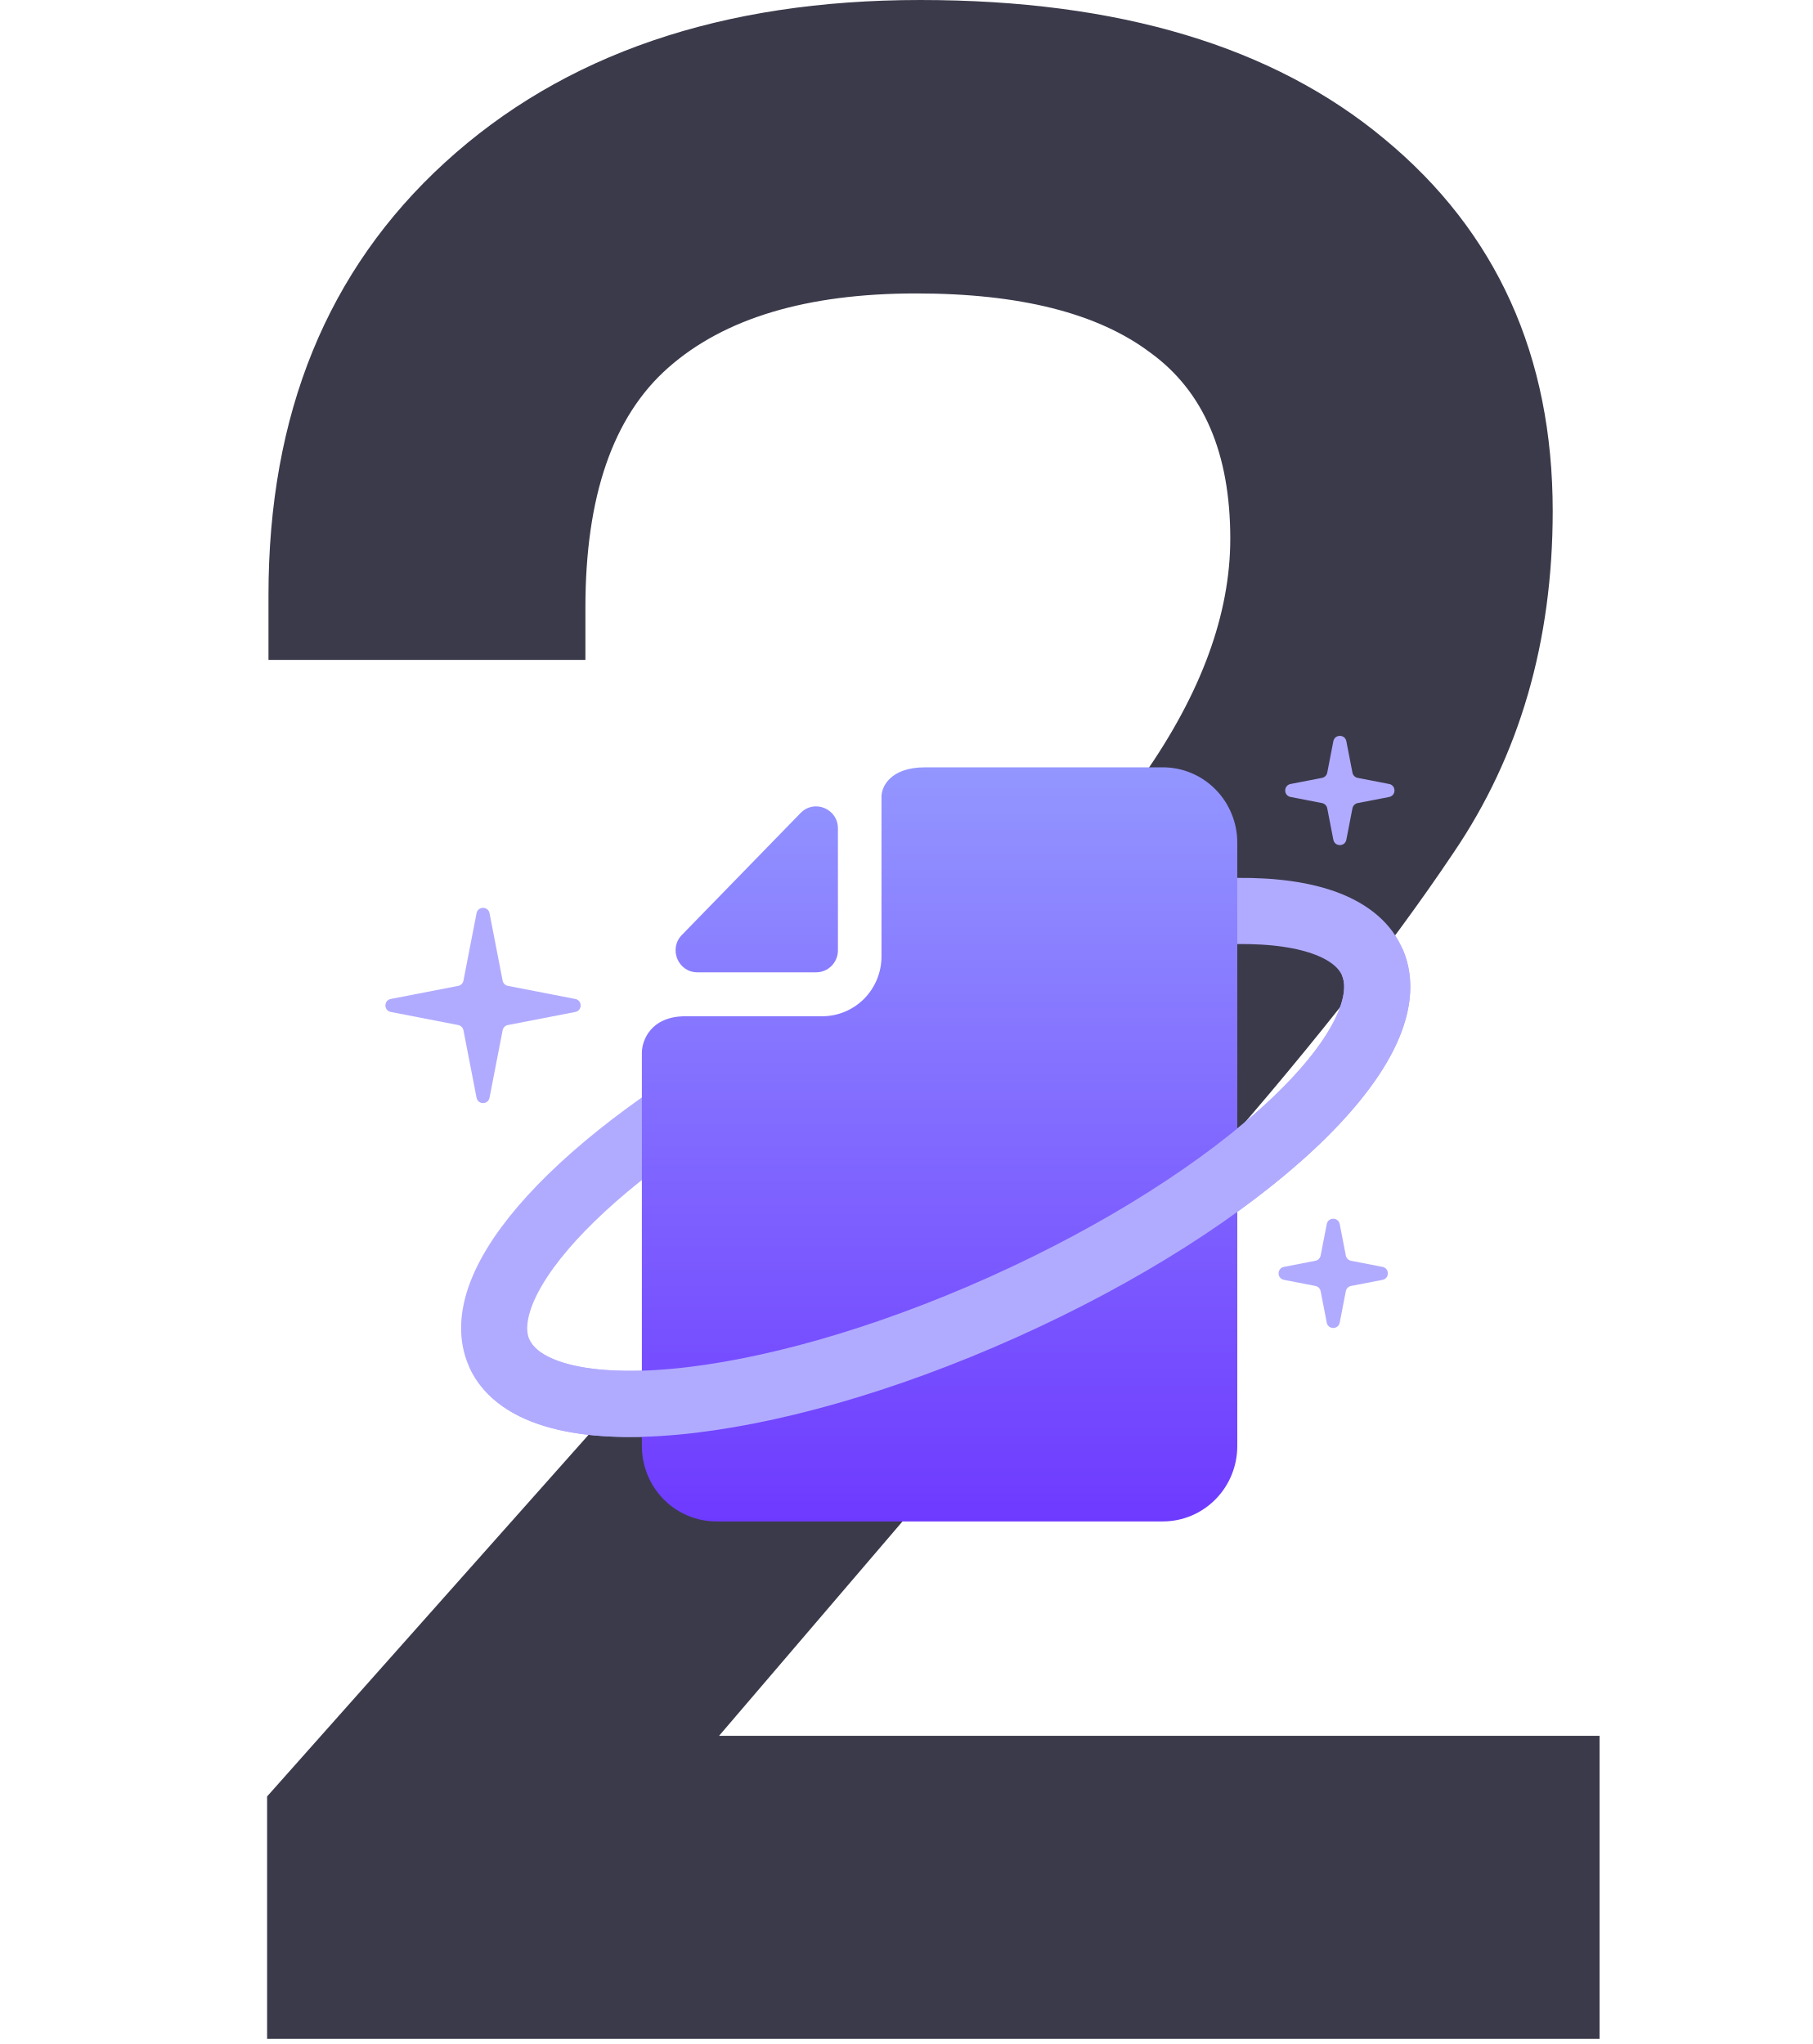
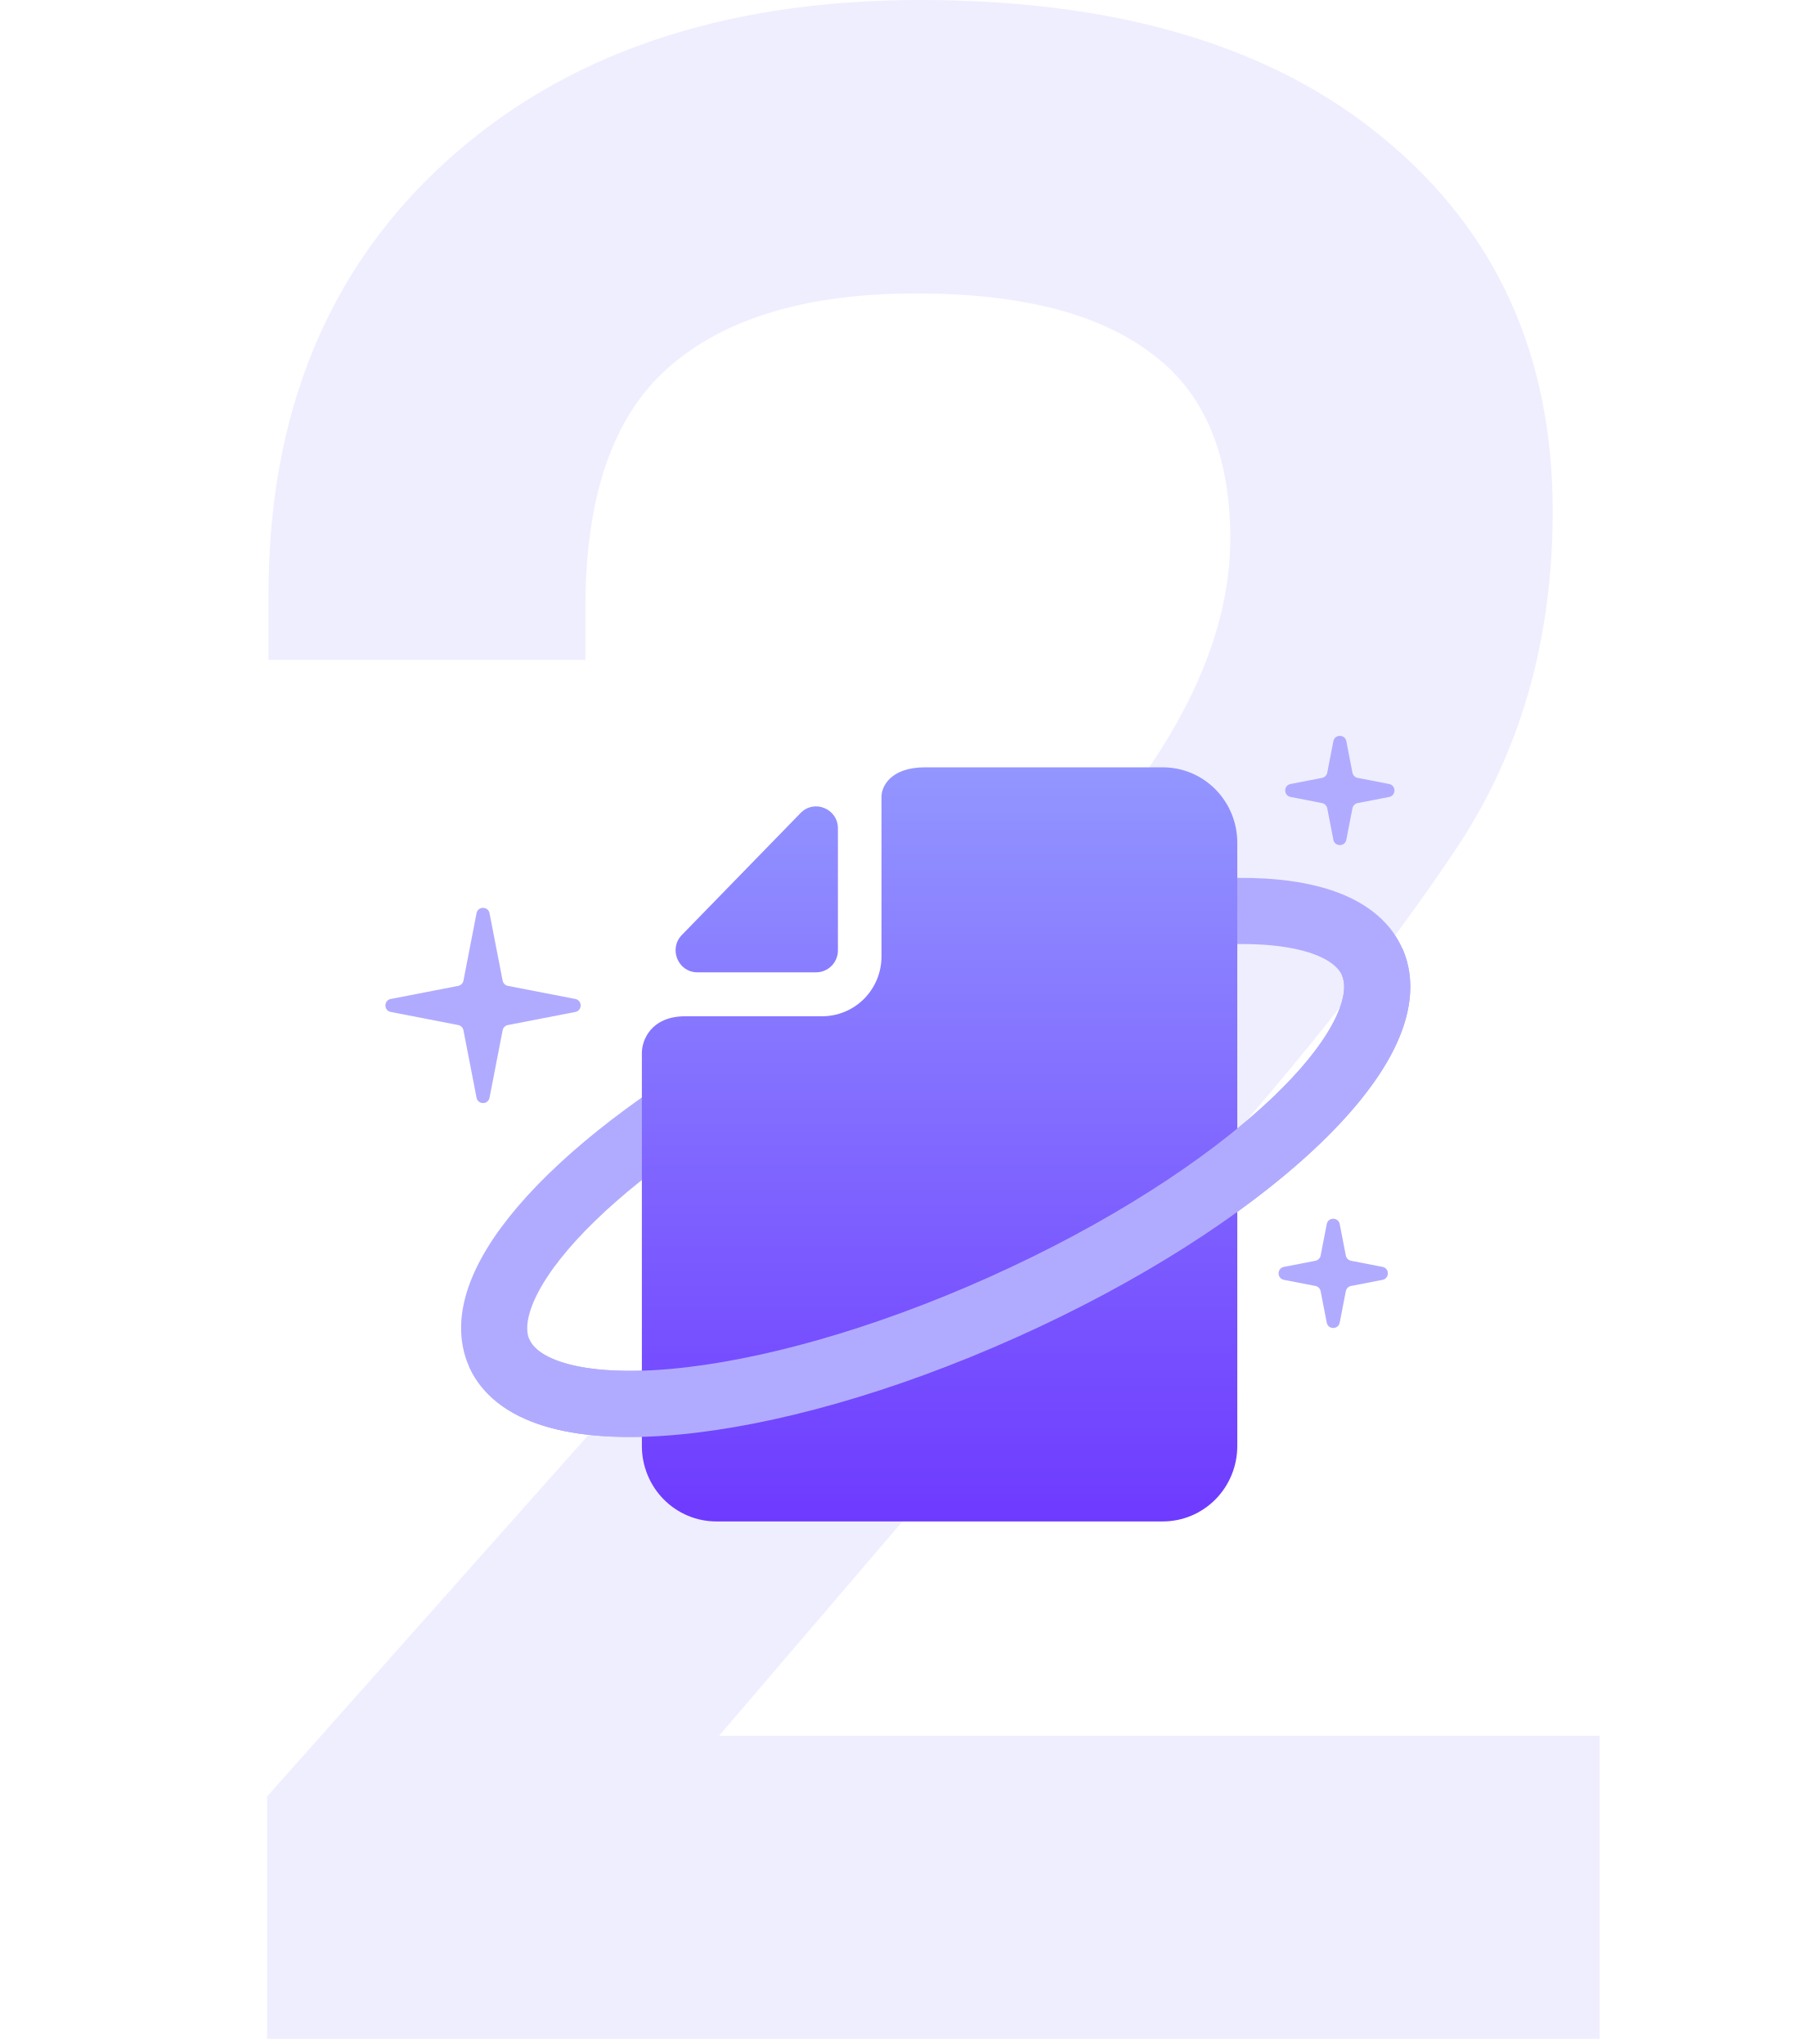
<svg xmlns="http://www.w3.org/2000/svg" width="274" height="309" viewBox="0 0 274 309" fill="none">
-   <path d="M40.371 308.229V271.575L145.127 153.698C154.846 141.757 164.079 129.609 172.826 117.252C181.573 104.756 185.947 92.816 185.947 81.431C185.947 68.518 181.92 59.147 173.867 53.315C165.953 47.345 154.152 44.36 138.463 44.36C121.941 44.36 109.445 48.109 100.976 55.606C92.645 62.965 88.48 75.044 88.48 91.844V99.758H40.579V89.969C40.579 62.618 49.465 40.819 67.237 24.575C85.148 8.192 109.098 0 139.088 0C169.077 0 192.472 7.012 209.272 21.035C226.211 35.057 234.68 53.801 234.68 77.265C234.68 96.981 229.682 114.197 219.685 128.915C209.827 143.632 196.638 160.293 180.115 178.898L108.681 262.411H241.761V308.229H40.371Z" fill="#3B3A4B" />
+   <path d="M40.371 308.229V271.575L145.127 153.698C154.846 141.757 164.079 129.609 172.826 117.252C181.573 104.756 185.947 92.816 185.947 81.431C185.947 68.518 181.92 59.147 173.867 53.315C165.953 47.345 154.152 44.36 138.463 44.36C121.941 44.36 109.445 48.109 100.976 55.606C92.645 62.965 88.48 75.044 88.48 91.844V99.758H40.579V89.969C40.579 62.618 49.465 40.819 67.237 24.575C85.148 8.192 109.098 0 139.088 0C169.077 0 192.472 7.012 209.272 21.035C226.211 35.057 234.68 53.801 234.68 77.265C234.68 96.981 229.682 114.197 219.685 128.915C209.827 143.632 196.638 160.293 180.115 178.898L108.681 262.411H241.761V308.229H40.371Z" fill="#EFEEFF" />
  <path d="M157.743 142.596C172.454 138.403 185.462 136.843 194.621 138.174C203.78 139.505 208.545 143.647 208.128 149.917C207.712 156.188 202.14 164.212 192.332 172.668C182.523 181.124 169.062 189.505 154.17 196.432C139.277 203.358 123.842 208.415 110.408 210.768C96.974 213.122 86.344 212.633 80.271 209.381C74.197 206.128 73.042 200.307 76.997 192.877C80.952 185.448 89.78 176.852 102.025 168.509" stroke="#B1ABFF" stroke-width="10" />
  <path d="M139.816 116C134.548 116 133.231 118.951 133.231 120.427L133.231 144.592C133.231 146.989 132.287 149.289 130.606 150.984C128.926 152.679 126.645 153.631 124.268 153.631L103.599 153.631C98.331 153.631 97.014 157.32 97.014 159.165L97.014 218.6C97.014 221.624 98.199 224.523 100.309 226.661C102.418 228.799 105.28 230 108.263 230L175.759 230C178.742 230 181.604 228.799 183.713 226.661C185.823 224.523 187.008 221.624 187.008 218.6L187.008 127.4C187.008 124.376 185.823 121.477 183.713 119.339C181.604 117.201 178.742 116 175.759 116L139.816 116Z" fill="url(#paint0_linear_918_329)" />
  <path d="M97.008 146.99L97.014 146.99L97.014 146.975C97.012 146.98 97.01 146.985 97.008 146.99Z" fill="url(#paint1_linear_918_329)" />
  <path d="M126.646 143.67L126.646 125.23C126.646 122.257 123.069 120.782 121.004 122.904L103.058 141.344C101.014 143.445 102.489 146.99 105.408 146.99L123.354 146.99C125.172 146.99 126.646 145.504 126.646 143.67Z" fill="url(#paint2_linear_918_329)" />
  <path d="M72.026 138.054C72.236 136.975 73.78 136.975 73.99 138.054L75.969 148.248C76.047 148.648 76.36 148.961 76.76 149.039L86.954 151.018C88.033 151.228 88.033 152.772 86.954 152.982L76.76 154.961C76.36 155.039 76.047 155.352 75.969 155.752L73.99 165.946C73.78 167.025 72.236 167.025 72.026 165.946L70.046 155.752C69.969 155.352 69.656 155.039 69.255 154.961L59.062 152.982C57.983 152.772 57.983 151.228 59.062 151.018L69.255 149.039C69.656 148.961 69.969 148.648 70.046 148.248L72.026 138.054Z" fill="#B1ABFF" />
  <path d="M201.526 112.054C201.736 110.975 203.28 110.975 203.489 112.054L204.412 116.805C204.49 117.205 204.803 117.518 205.203 117.596L209.954 118.518C211.033 118.728 211.033 120.272 209.954 120.482L205.203 121.404C204.803 121.482 204.49 121.795 204.412 122.195L203.489 126.946C203.28 128.025 201.736 128.025 201.526 126.946L200.604 122.195C200.526 121.795 200.213 121.482 199.813 121.404L195.062 120.482C193.983 120.272 193.983 118.728 195.062 118.518L199.813 117.596C200.213 117.518 200.526 117.205 200.604 116.805L201.526 112.054Z" fill="#B1ABFF" />
  <path d="M207.376 145.378C212.987 157.883 188.007 181.27 151.582 197.614C115.157 213.959 81.08 217.073 75.469 204.569" stroke="#B1ABFF" stroke-width="10" />
  <path d="M200.526 185.054C200.736 183.975 202.28 183.975 202.489 185.054L203.412 189.805C203.49 190.205 203.803 190.518 204.203 190.596L208.954 191.518C210.033 191.728 210.033 193.272 208.954 193.482L204.203 194.404C203.803 194.482 203.49 194.795 203.412 195.195L202.489 199.946C202.28 201.025 200.736 201.025 200.526 199.946L199.604 195.195C199.526 194.795 199.213 194.482 198.813 194.404L194.062 193.482C192.983 193.272 192.983 191.728 194.062 191.518L198.813 190.596C199.213 190.518 199.526 190.205 199.604 189.805L200.526 185.054Z" fill="#B1ABFF" />
  <defs>
    <linearGradient id="paint0_linear_918_329" x1="142.008" y1="116" x2="142.008" y2="230" gradientUnits="userSpaceOnUse">
      <stop stop-color="#9396FF" />
      <stop offset="1" stop-color="#6E3AFF" />
    </linearGradient>
    <linearGradient id="paint1_linear_918_329" x1="142.008" y1="116" x2="142.008" y2="230" gradientUnits="userSpaceOnUse">
      <stop stop-color="#9396FF" />
      <stop offset="1" stop-color="#6E3AFF" />
    </linearGradient>
    <linearGradient id="paint2_linear_918_329" x1="142.008" y1="116" x2="142.008" y2="230" gradientUnits="userSpaceOnUse">
      <stop stop-color="#9396FF" />
      <stop offset="1" stop-color="#6E3AFF" />
    </linearGradient>
  </defs>
</svg>
